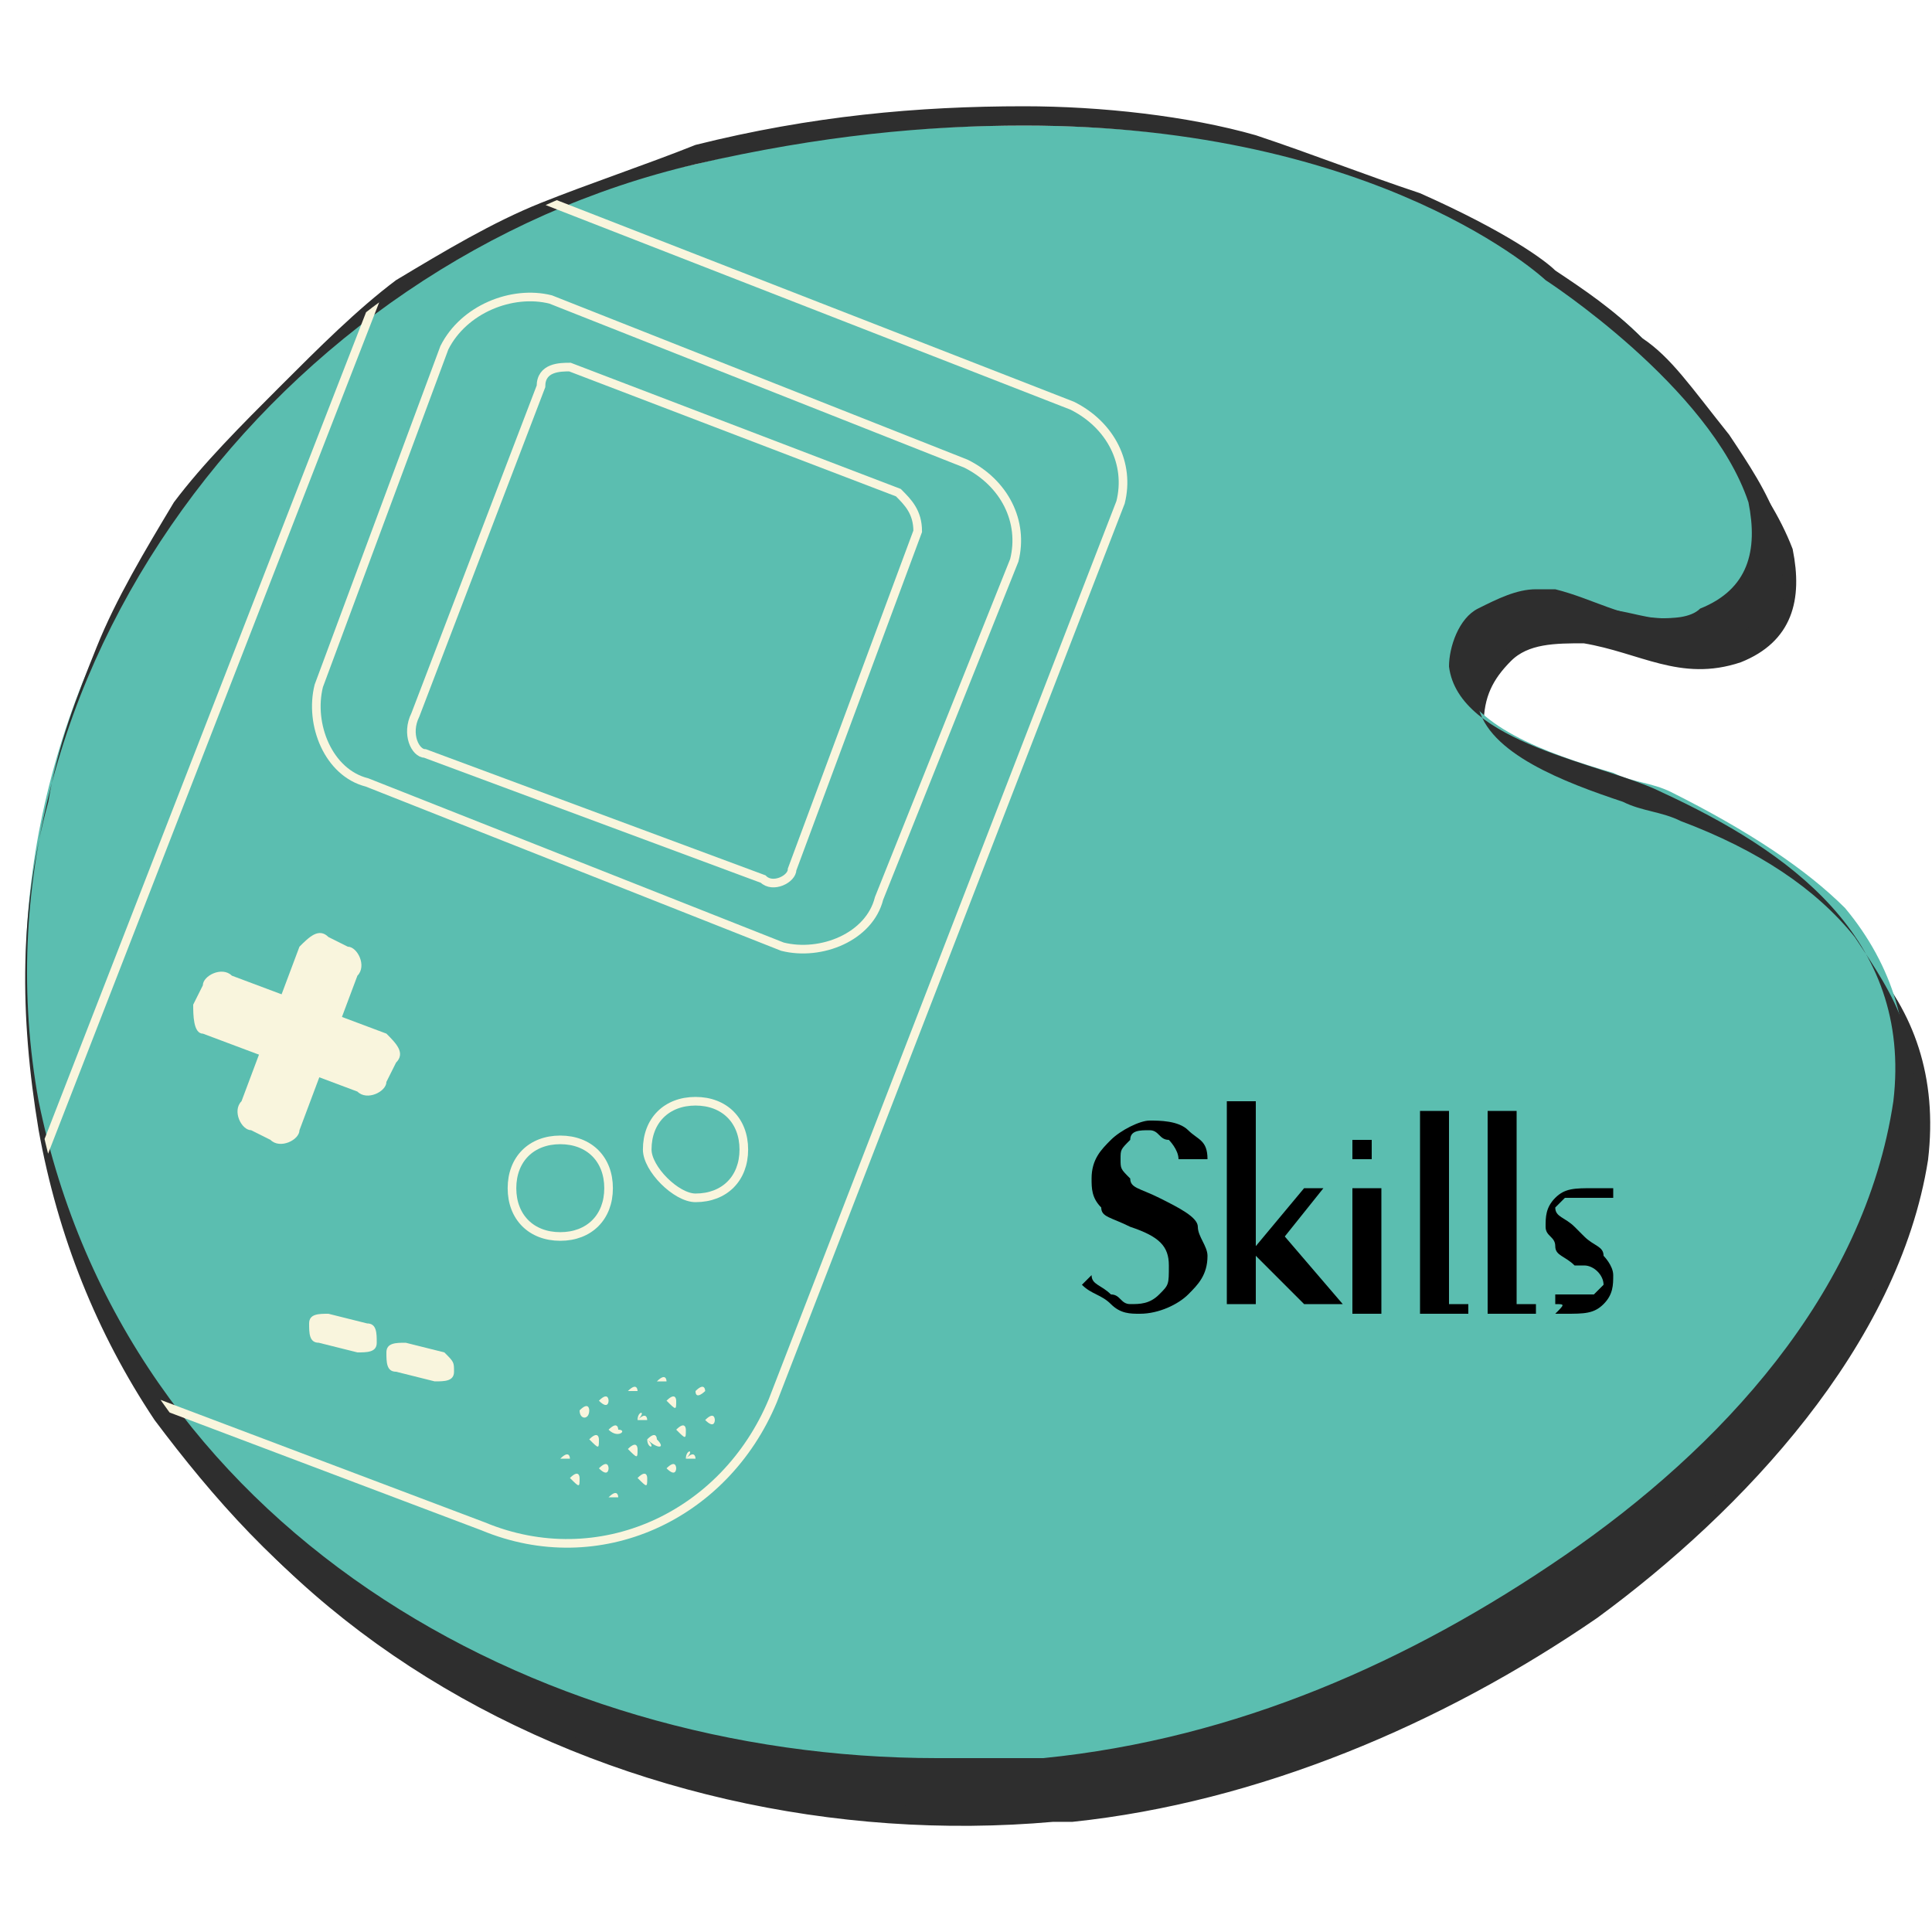
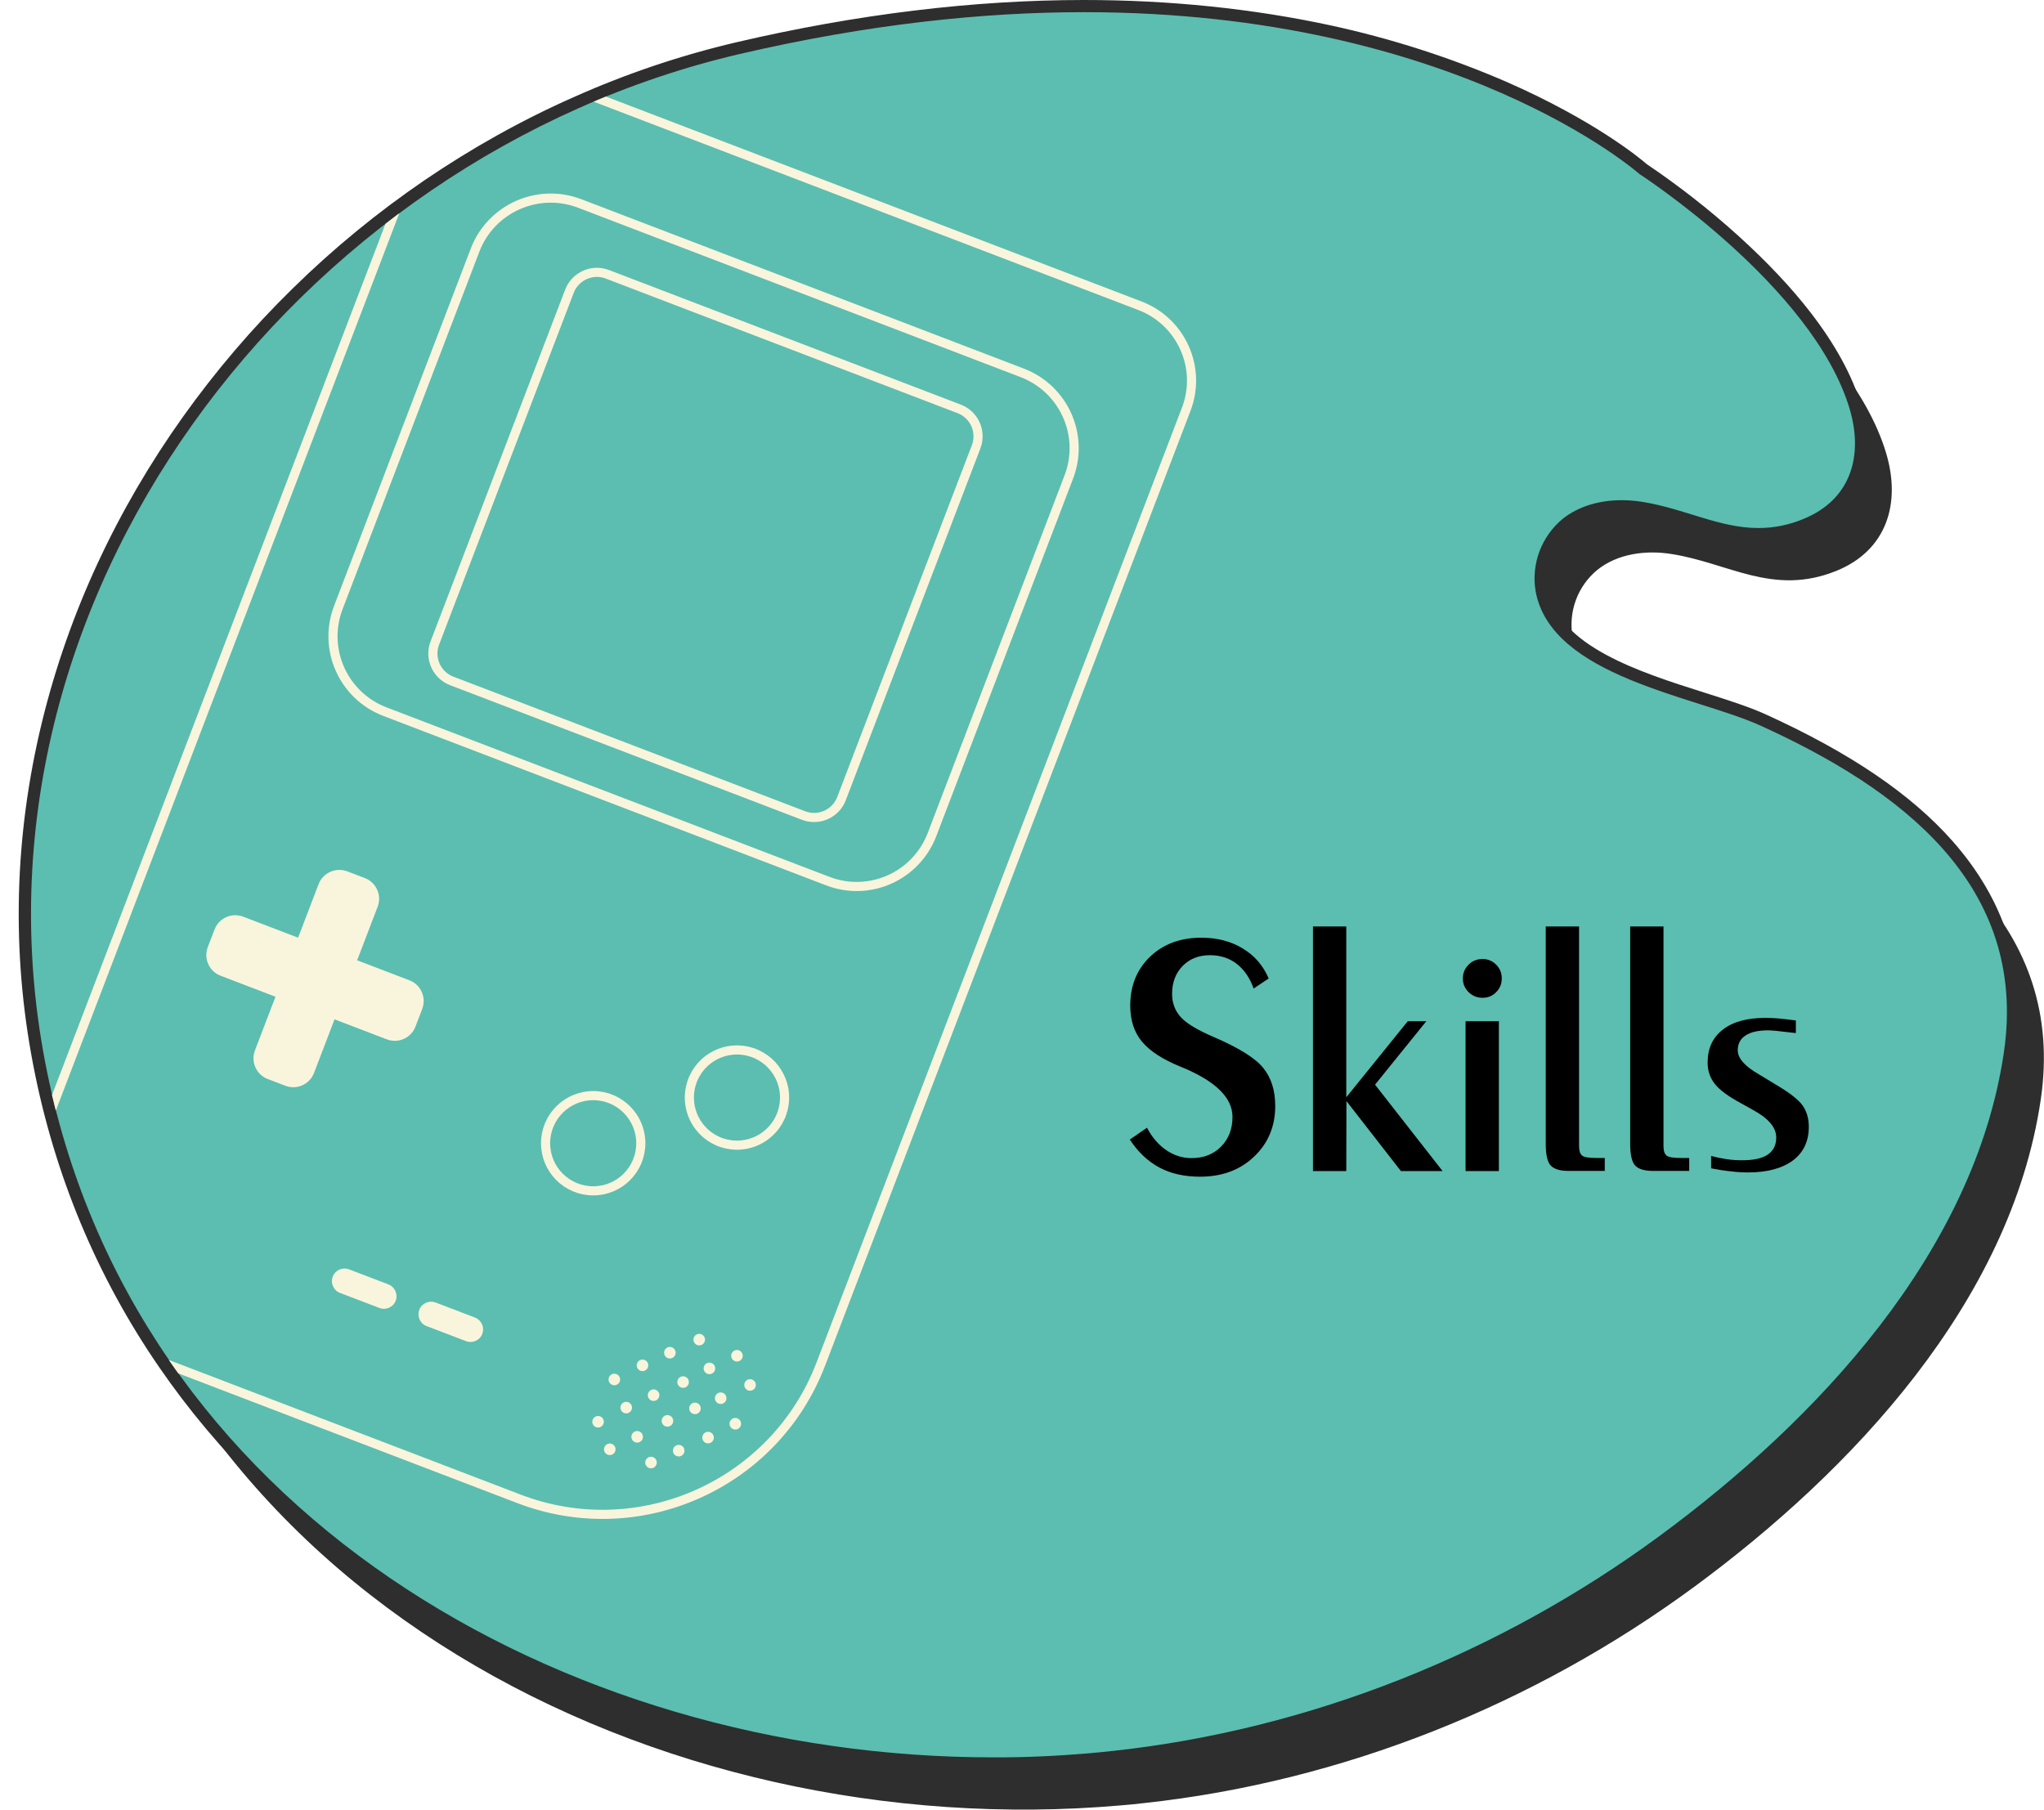
- <svg xmlns="http://www.w3.org/2000/svg" xmlns:ns1="http://vectornator.io" xmlns:xlink="http://www.w3.org/1999/xlink" version="1.1" id="Layer_1" x="0px" y="0px" viewBox="0 0 20 20" style="enable-background:new 0 0 20 20;" xml:space="preserve">
+ <svg xmlns="http://www.w3.org/2000/svg" xmlns:xlink="http://www.w3.org/1999/xlink" version="1.1" id="Layer_1" x="0px" y="0px" viewBox="0 0 1343.5 1189.6" style="enable-background:new 0 0 1343.5 1189.6;" xml:space="preserve">
  <style type="text/css">
- 	.st0{fill:#2E2E2E;stroke:#2E2E2E;stroke-width:0.119;stroke-miterlimit:10;}
+ 	.st0{fill:#2E2E2E;stroke:#2E2E2E;stroke-width:8;stroke-miterlimit:10;}
	.st1{fill:#5BBEB0;}
	.st2{fill:#2E2E2E;}
- 	.st3{fill:#2E2E2E;stroke:#2E2E2E;stroke-width:1.488649e-02;stroke-linecap:round;stroke-linejoin:round;stroke-miterlimit:10;}
- 	.st4{clip-path:url(#SVGID_00000142155050702454479380000017508788475588108466_);}
- 	.st5{fill:none;stroke:#F9F5DD;stroke-width:8.931894e-02;stroke-miterlimit:10;}
+ 	.st3{fill:#2E2E2E;stroke:#2E2E2E;stroke-linecap:round;stroke-linejoin:round;}
+ 	.st4{clip-path:url(#SVGID_00000181775586269512940500000006631868603152643499_);}
+ 	.st5{fill:none;stroke:#F9F5DD;stroke-width:6;stroke-miterlimit:10;}
	.st6{fill:#F9F5DD;}
+ 	.st7{fill:none;stroke:#F9F5DD;stroke-width:6;stroke-miterlimit:10;}
+ 	.st8{enable-background:new    ;}
</style>
-   <g id="Layer_2_00000055672719445920177740000000324133102696325272_" ns1:layerName="Layer_2_00000055672719445920177740000000324133102696325272_">
-     <g>
-       <path class="st0" d="M16.3,3.3c0,0-2.9-2.6-8.8-1.2c-4.3,1-7.7,5.4-6.8,9.9c0.9,4.7,5.7,7.2,10.2,6.8c0.1,0,0.2,0,0.2,0    c1.9-0.2,3.8-1,5.4-2.1c1.5-1.1,3.1-2.8,3.4-4.7c0.2-1.7-1-2.6-2.4-3.2c-0.6-0.3-2.1-0.5-2.2-1.3c0-0.3,0.1-0.5,0.3-0.7    c0.2-0.2,0.5-0.2,0.8-0.2c0.6,0.1,1,0.4,1.6,0.2c0.5-0.2,0.6-0.6,0.5-1.1C18,4.4,16.3,3.3,16.3,3.3z" />
-       <path class="st1" d="M9.7,18.4c-2.2,0-4.3-0.6-5.9-1.8c-1.8-1.2-3-3-3.4-5.1C0,9.4,0.5,7.2,1.8,5.3C2.5,4.4,3.3,3.6,4.2,3    c0.9-0.6,2-1.1,3-1.3c1.2-0.3,2.3-0.4,3.4-0.4c1.9,0,3.3,0.4,4.1,0.8c0.9,0.4,1.3,0.8,1.4,0.8C16.4,3,16.7,3.2,17,3.5    c0.6,0.6,1,1.1,1.2,1.6c0.1,0.2,0.1,0.5,0,0.7c-0.1,0.2-0.3,0.4-0.5,0.5c-0.1,0.1-0.3,0.1-0.5,0.1c-0.2,0-0.4-0.1-0.7-0.1    c-0.2,0-0.3-0.1-0.5-0.1c-0.1,0-0.1,0-0.2,0c-0.2,0-0.4,0-0.5,0.2c-0.2,0.2-0.3,0.4-0.2,0.6C15.2,7.5,16,7.8,16.7,8    c0.2,0.1,0.4,0.1,0.6,0.2c0.8,0.4,1.4,0.8,1.8,1.2c0.5,0.6,0.7,1.3,0.6,2c-0.1,0.9-0.5,1.8-1.2,2.7c-0.6,0.7-1.3,1.4-2.2,2.1    c-0.8,0.6-1.6,1.1-2.6,1.4c-0.9,0.4-1.9,0.6-2.8,0.7c-0.1,0-0.2,0-0.2,0C10.4,18.4,10,18.4,9.7,18.4z" />
-       <path class="st2" d="M10.6,1.3c3.7,0,5.4,1.6,5.4,1.6s1.7,1.1,2.1,2.3c0.1,0.5,0,0.9-0.5,1.1c-0.1,0.1-0.3,0.1-0.4,0.1    c-0.4,0-0.7-0.2-1.1-0.3c-0.1,0-0.1,0-0.2,0c-0.2,0-0.4,0.1-0.6,0.2C15.1,6.4,15,6.7,15,6.9c0.1,0.8,1.6,1,2.2,1.3    c1.3,0.6,2.6,1.5,2.4,3.2c-0.3,2-1.8,3.6-3.4,4.7c-1.6,1.1-3.4,1.9-5.4,2.1c-0.1,0-0.2,0-0.2,0c-0.3,0-0.6,0-0.9,0    c-4.2,0-8.4-2.4-9.3-6.8C-0.4,7,2.9,2.7,7.2,1.7C8.5,1.4,9.6,1.3,10.6,1.3 M10.6,1.1c-1.1,0-2.2,0.1-3.4,0.4    C6.7,1.7,6.1,1.9,5.6,2.1c-0.5,0.2-1,0.5-1.5,0.8C3.7,3.2,3.3,3.6,2.9,4C2.5,4.4,2.1,4.8,1.8,5.2C1.5,5.7,1.2,6.2,1,6.7    s-0.4,1-0.5,1.6c-0.3,1.1-0.3,2.2-0.1,3.4c0.2,1.1,0.6,2.1,1.2,3c0.6,0.8,1.3,1.6,2.2,2.2c1.7,1.1,3.8,1.8,6,1.8c0.3,0,0.6,0,1,0    c0.1,0,0.2,0,0.2,0c1-0.1,1.9-0.3,2.8-0.7c0.9-0.4,1.8-0.8,2.6-1.4c0.9-0.6,1.6-1.3,2.2-2.1c0.7-0.9,1.1-1.8,1.2-2.7    c0.1-0.4,0-0.8-0.1-1.2c-0.1-0.3-0.3-0.6-0.5-0.9c-0.4-0.5-1-0.9-1.8-1.2c-0.2-0.1-0.4-0.1-0.6-0.2c-0.6-0.2-1.4-0.5-1.5-1    c0-0.2,0-0.4,0.2-0.6c0.2-0.1,0.4-0.2,0.5-0.2c0.1,0,0.1,0,0.2,0c0.2,0,0.3,0.1,0.5,0.1c0.2,0.1,0.4,0.1,0.7,0.1    c0.2,0,0.3,0,0.5-0.1c0.3-0.1,0.4-0.3,0.5-0.5c0.1-0.2,0.1-0.5,0-0.7c-0.1-0.3-0.3-0.6-0.5-0.9C17.5,4,17.3,3.7,17,3.5    c-0.3-0.3-0.6-0.5-0.9-0.7c-0.1-0.1-0.5-0.4-1.4-0.8c-0.6-0.2-1.1-0.4-1.7-0.6C12.3,1.2,11.4,1.1,10.6,1.1z" />
-       <path class="st3" d="M12,11.4v-0.5c0,0,0-0.1,0.1-0.1c0,0,0.1,0,0.1,0.1V11c0.1-0.1,0.3-0.2,0.4-0.2c0.3,0,0.5,0.2,0.5,0.5    c0,0.3-0.2,0.5-0.5,0.5c-0.2,0-0.3-0.1-0.4-0.2v0.6c0,0,0,0.1-0.1,0.1c0,0-0.1,0-0.1-0.1V11.4z M12.2,11.3c0,0.2,0.2,0.4,0.4,0.4    c0.2,0,0.4-0.2,0.4-0.4c0-0.2-0.2-0.4-0.4-0.4C12.4,10.9,12.2,11.1,12.2,11.3L12.2,11.3z" />
-       <path class="st3" d="M13.5,10.4C13.5,10.4,13.5,10.3,13.5,10.4c0.1-0.1,0.1,0,0.1,0v1.5c0,0,0,0.1-0.1,0.1c0,0-0.1,0-0.1-0.1V10.4    z" />
-       <path class="st3" d="M15,10.9v1c0,0,0,0.1-0.1,0.1c0,0-0.1,0-0.1-0.1v-0.2c-0.1,0.1-0.2,0.2-0.4,0.2c-0.3,0-0.5-0.2-0.5-0.5    c0-0.3,0.2-0.5,0.5-0.5c0.2,0,0.3,0.1,0.4,0.2v-0.2C14.8,10.8,14.9,10.8,15,10.9C14.9,10.8,15,10.8,15,10.9L15,10.9z M14.8,11.4    c0-0.2-0.2-0.4-0.4-0.4c-0.2,0-0.4,0.2-0.4,0.4s0.2,0.4,0.4,0.4C14.7,11.8,14.8,11.6,14.8,11.4L14.8,11.4z" />
-       <path class="st3" d="M15.4,10.9C15.4,10.8,15.4,10.8,15.4,10.9c0.1-0.1,0.1,0,0.1,0v0v0.6c0,0.2,0.1,0.3,0.3,0.3c0,0,0,0,0,0    c0.2,0,0.3-0.2,0.3-0.3v-0.6c0,0,0,0,0,0c0,0,0,0,0,0c0,0,0,0,0,0c0,0,0,0,0,0h0c0,0,0,0,0,0h0c0,0,0,0,0,0c0,0,0,0,0,0    c0,0,0,0,0,0v1c0,0.3-0.2,0.5-0.5,0.5c0,0,0,0,0,0c-0.1,0-0.2,0-0.2-0.1c0,0,0,0,0-0.1c0,0,0,0,0.1,0c0.1,0,0.1,0,0.2,0    c0.2,0,0.4-0.2,0.4-0.4v-0.1c-0.1,0.1-0.2,0.2-0.3,0.2c-0.2,0-0.4-0.2-0.4-0.4L15.4,10.9z" />
-       <g ns1:mask="#Mask">
+   <g id="Layer_2_00000055672719445920177740000000324133102696325272_">
+     <g id="Layer_1-2">
+       <path class="st0" d="M1097.9,144.8c0,0-193.3-171.6-591.4-78.9c-292,68-514.9,359.9-456.6,662.8c61,317,384.1,480.4,686.3,454.1    c5.1-0.4,10.2-0.9,15.2-1.5c129.7-14,254.8-64.2,359.8-141.4c103-75.8,206.8-186.1,226.2-317.6c16.4-111.2-69.5-173.9-159.9-215    c-42.6-19.4-137.8-32-147.9-88.5c-2.9-17.8,3.8-35.8,17.8-47.3c14.3-11.5,34.2-14.2,52.3-11.2c38,6.1,66,27.3,105.7,11.3    c31.3-12.6,39.8-41.5,30.5-72.6C1211.8,218.4,1097.9,144.8,1097.9,144.8z" />
+       <path class="st1" d="M652.5,1159.2c-144.9,0-286.4-42.1-398.4-118.5C131.6,957,52.6,838.9,25.7,699.1    c-27.9-144.9,6.8-295,97.6-422.6c43.1-60.5,96.5-112.9,157.9-154.7c63-43,131.7-73.4,204-90.2C563.9,13.3,640.3,4,712.5,4    C839.9,4,933,33.1,988.6,57.5c58.4,25.6,88.3,51,91.4,53.7c21.2,14.3,41.3,30,60.2,47.1c42.3,38.3,69,75,79.2,109.1    c5,16.7,5,32.6-0.1,45.8c-5.5,14.3-16.8,25.2-32.7,31.7c-9.8,4.1-20.3,6.1-30.9,6.2c-15.6,0-29.7-4.3-44.5-8.9    c-10.3-3.2-20.9-6.5-32.4-8.3c-4.2-0.7-8.5-1-12.8-1c-10.1,0-24.6,2-36.4,11.5c-12.8,10.6-19,27.1-16.3,43.5    c7.1,40.1,61.8,57.5,105.8,71.4c14.9,4.7,29,9.2,39.8,14.1c54.7,24.9,94.4,51.8,121.4,82.2c34.7,39.2,48.5,85.4,40.9,137    c-9,61.2-36.8,122.2-82.5,181.6c-37.6,48.8-86.5,95.5-145.3,138.7c-52.9,38.9-110.5,70.8-171.5,94.9c-61,24.2-125,40.1-190.2,47.2    c-5.1,0.6-10.2,1-15.3,1.5C695.3,1158.3,673.8,1159.2,652.5,1159.2z" />
+       <path class="st2" d="M712.5,8c245.2,0,365.1,106.4,365.1,106.4s113.9,73.6,138.1,154.2c9.3,31.1,0.8,60-30.5,72.6    c-9.3,3.9-19.3,5.9-29.4,5.9c-25.8,0-48.3-12.7-76.3-17.2c-4.5-0.7-9-1.1-13.5-1.1c-14,0-28,3.6-38.9,12.3    c-13.9,11.5-20.7,29.5-17.8,47.3c10,56.6,105.3,69.2,147.9,88.6c90.4,41.1,176.3,103.8,159.9,215    c-19.4,131.5-123.2,241.8-226.2,317.6C986,1086.8,860.9,1137,731.2,1151c-5.1,0.6-10.1,1-15.2,1.5c-21.1,1.8-42.2,2.8-63.4,2.7    c-282.6,0-566.2-161.9-622.9-456.9C-28.6,395.4,194.3,103.5,486.2,35.5C570.9,15.8,646.3,8,712.5,8 M712.5,0    C640,0,563.3,9.3,484.4,27.7c-36.8,8.6-72.7,20.7-107.2,36.1C342.8,79,310,97.4,279,118.5c-30.9,21.1-59.8,44.8-86.5,71    c-26.6,26-50.8,54.4-72.4,84.7c-21.5,30.2-40.2,62.2-55.8,95.8s-27.9,68.6-36.7,104.6C9.4,549.5,7.4,625.3,21.8,699.9    c13.9,72.3,41.8,139.2,82.8,198.8c38.5,56,88.1,104.9,147.3,145.3c112.6,76.9,254.9,119.2,400.7,119.2c21.4,0,43-0.9,64.1-2.8    c5.1-0.4,10.3-0.9,15.4-1.5c65.6-7.2,129.9-23.2,191.3-47.5c61.3-24.3,119.3-56.3,172.4-95.4c59.1-43.4,108.2-90.3,146.1-139.5    c46.2-59.9,74.2-121.6,83.3-183.4c4.1-27.7,2.2-54.1-5.7-78.4c-7.1-22-19.3-42.8-36.2-61.9c-27.3-30.9-67.5-58.1-122.7-83.2    c-11-5-25.2-9.5-40.3-14.3c-42.9-13.6-96.3-30.6-103-68.3c-2.4-14.9,3.2-30,14.9-39.6c10.9-8.8,24.4-10.6,33.9-10.6    c4.1,0,8.2,0.3,12.2,1c11.2,1.8,21.7,5,31.8,8.2c14.5,4.5,29.5,9.1,45.7,9.1c11.1,0,22.1-2.2,32.4-6.5c17-6.8,29-18.6,34.9-33.9    c5.4-14.1,5.5-30.8,0.2-48.4c-5.8-19.3-16.9-39.7-33.1-60.7c-12.7-16.5-28.7-33.4-47.3-50.3c-19-17.2-39.3-33.1-60.5-47.4    c-4.2-3.7-34.5-28.8-92.2-54.1C953,37.7,914.3,25.3,874.7,16.7C823.6,5.7,769,0,712.5,0z" />
+       <path class="st3" d="M809.4,686.9v-34.3c0.1-2,1.8-3.6,3.9-3.5c1.9,0.1,3.4,1.6,3.5,3.5v10.7c6.5-8.9,16.9-14.2,27.9-14.2    c19.8,0,35.5,16.3,35.5,36.5S864.5,722,844.7,722c-11.1,0-21.4-5.4-27.9-14.4v42c-0.1,2-1.8,3.6-3.9,3.5c-1.9-0.1-3.4-1.6-3.5-3.5    L809.4,686.9L809.4,686.9z M816.8,685.4c0,16.2,12.8,29.2,27.9,29.4c15.6-0.2,28.2-13.2,28.2-29.4s-12.6-29.1-28.2-29.1    c-14.8,0-27.3,12.3-27.9,27.9V685.4z" />
+       <path class="st3" d="M906.5,621.1c0.1-2,1.8-3.6,3.9-3.5c1.9,0.1,3.4,1.6,3.5,3.5v97.8c-0.1,2-1.8,3.6-3.9,3.5    c-1.9-0.1-3.4-1.6-3.5-3.5V621.1z" />
+       <path class="st3" d="M1004.4,652.6v66.3c0,2-1.6,3.6-3.6,3.6s-3.6-1.6-3.6-3.6v-11c-6.3,9-16.6,14.4-27.6,14.5    c-19.3,0-34.8-16.7-34.8-36.8s15.5-36.7,34.8-36.7c11,0.1,21.2,5.4,27.6,14.4v-10.8c0-2,1.6-3.6,3.6-3.6    C1002.8,649,1004.4,650.6,1004.4,652.6L1004.4,652.6z M997.2,685.7c0-16.5-12.5-29.7-27.6-29.7S942,669.2,942,685.7    s12.6,29.5,27.6,29.5S997.2,702.2,997.2,685.7L997.2,685.7z" />
+       <path class="st3" d="M1034.1,652.4c0-1.9,1.6-3.4,3.4-3.5c2-0.1,3.6,1.4,3.7,3.4v0.1v39.9c-0.1,12.4,9.9,22.6,22.3,22.6    c0.1,0,0.1,0,0.2,0c12.5,0,22.7-10.1,22.8-22.7v-39.9c0-0.7,0.2-1.3,0.6-1.8c0-0.2,0.2-0.3,0.2-0.5c0.2,0,0.2-0.2,0.3-0.2    c0.3-0.4,0.8-0.7,1.3-0.9h0.3c0.2,0,0.3-0.2,0.4-0.2h0.9c0.6,0.2,1.2,0.4,1.8,0.8c0.4,0.3,0.7,0.7,0.9,1.2c0.3,0.4,0.4,1,0.4,1.5    v64.2c-0.1,19.1-15.6,34.6-34.7,34.5c-0.1,0-0.2,0-0.3,0c-5.2-0.1-10.4-1.2-15.2-3.5c-1.7-1-2.3-3.1-1.5-4.8    c0.9-1.7,2.9-2.4,4.7-1.8c3.7,1.9,7.8,2.8,12,2.8c15.2,0.1,27.6-12.1,27.8-27.3v-4.8c-5.7,6.6-14,10.4-22.8,10.5    c-16.5-0.2-29.7-13.5-29.7-30L1034.1,652.4z" />
+       <g>
        <g>
-           <defs>
-             <path id="SVGID_1_" d="M16,2.8c0,0-2.9-2.6-8.8-1.2c-4.3,1-7.7,5.4-6.8,9.9c0.9,4.7,5.7,7.2,10.2,6.8c0.1,0,0.2,0,0.2,0       c1.9-0.2,3.8-1,5.4-2.1c1.5-1.1,3.1-2.8,3.4-4.7c0.2-1.7-1-2.6-2.4-3.2C16.6,8,15.2,7.8,15,6.9c0-0.3,0.1-0.5,0.3-0.7       c0.2-0.2,0.5-0.2,0.8-0.2c0.6,0.1,1,0.4,1.6,0.2c0.5-0.2,0.6-0.6,0.5-1.1C17.7,3.9,16,2.8,16,2.8z" />
-           </defs>
-           <clipPath id="SVGID_00000106139012360831775690000010460187431621052055_">
-             <use xlink:href="#SVGID_1_" style="overflow:visible;" />
-           </clipPath>
-           <g style="clip-path:url(#SVGID_00000106139012360831775690000010460187431621052055_);">
-             <g>
-               <path class="st5" d="M5.2,1.9l5.9,2.3c0.4,0.2,0.6,0.6,0.5,1l0,0L8,14.5c-0.5,1.2-1.8,1.8-3,1.3l0,0l-4.5-1.7        c-0.4-0.2-0.6-0.6-0.5-1l0,0L4.2,2.3C4.4,1.9,4.8,1.7,5.2,1.9L5.2,1.9z" />
-               <path class="st5" d="M5.9,3.8l3.4,1.3c0.1,0.1,0.2,0.2,0.2,0.4L8.2,9C8.2,9.1,8,9.2,7.9,9.1L4.4,7.8C4.3,7.8,4.2,7.6,4.3,7.4        L5.6,4C5.6,3.8,5.8,3.8,5.9,3.8z" />
-               <path class="st5" d="M5.7,3.1L10,4.8c0.4,0.2,0.6,0.6,0.5,1L9.1,9.3C9,9.7,8.5,9.9,8.1,9.8L3.8,8.1C3.4,8,3.2,7.5,3.3,7.1        l1.3-3.5C4.8,3.2,5.3,3,5.7,3.1z" />
-               <path class="st6" d="M4.1,11l-0.1,0.2c0,0.1-0.2,0.2-0.3,0.1l-1.6-0.6C2,10.7,2,10.5,2,10.4l0.1-0.2c0-0.1,0.2-0.2,0.3-0.1        L4,10.7C4.1,10.8,4.2,10.9,4.1,11z" />
-               <path class="st5" d="M5.3,12.3c0-0.3,0.2-0.5,0.5-0.5s0.5,0.2,0.5,0.5c0,0.3-0.2,0.5-0.5,0.5S5.3,12.6,5.3,12.3z" />
-               <path class="st5" d="M6.7,11.9c0-0.3,0.2-0.5,0.5-0.5c0.3,0,0.5,0.2,0.5,0.5s-0.2,0.5-0.5,0.5C7,12.4,6.7,12.1,6.7,11.9z" />
-               <path class="st6" d="M3.4,9.7l0.2,0.1c0.1,0,0.2,0.2,0.1,0.3l-0.6,1.6c0,0.1-0.2,0.2-0.3,0.1l-0.2-0.1c-0.1,0-0.2-0.2-0.1-0.3        l0.6-1.6C3.2,9.7,3.3,9.6,3.4,9.7z" />
-               <path class="st6" d="M3.9,13.9L3.9,13.9c0,0.1-0.1,0.1-0.2,0.1l-0.4-0.1c-0.1,0-0.1-0.1-0.1-0.2l0,0c0-0.1,0.1-0.1,0.2-0.1        l0.4,0.1C3.9,13.7,3.9,13.8,3.9,13.9z" />
-               <path class="st6" d="M4.7,14.2L4.7,14.2c0,0.1-0.1,0.1-0.2,0.1l-0.4-0.1c-0.1,0-0.1-0.1-0.1-0.2l0,0c0-0.1,0.1-0.1,0.2-0.1        L4.6,14C4.7,14.1,4.7,14.1,4.7,14.2z" />
-               <path class="st6" d="M6,14.6C6,14.6,6,14.6,6,14.6c0.1-0.1,0.1,0,0.1,0C6.1,14.7,6,14.7,6,14.6C6,14.7,6,14.7,6,14.6z" />
-               <path class="st6" d="M5.8,15.1C5.8,15,5.8,15,5.8,15.1c0.1-0.1,0.1,0,0.1,0C5.9,15.1,5.9,15.1,5.8,15.1        C5.8,15.1,5.8,15.1,5.8,15.1z" />
-               <path class="st6" d="M6.2,14.5C6.2,14.5,6.3,14.4,6.2,14.5c0.1-0.1,0.1,0,0.1,0C6.3,14.5,6.3,14.6,6.2,14.5        C6.3,14.6,6.2,14.5,6.2,14.5z" />
-               <path class="st6" d="M6.1,14.9C6.1,14.9,6.1,14.9,6.1,14.9c0.1-0.1,0.1,0,0.1,0C6.2,15,6.2,15,6.1,14.9        C6.1,15,6.1,15,6.1,14.9z" />
-               <path class="st6" d="M6.5,14.4C6.5,14.4,6.5,14.3,6.5,14.4c0.1-0.1,0.1,0,0.1,0C6.6,14.4,6.6,14.4,6.5,14.4        C6.5,14.4,6.5,14.4,6.5,14.4z" />
-               <path class="st6" d="M6.3,14.8C6.3,14.8,6.4,14.7,6.3,14.8c0.1-0.1,0.1,0,0.1,0C6.5,14.8,6.4,14.9,6.3,14.8        C6.4,14.9,6.3,14.8,6.3,14.8z" />
-               <path class="st6" d="M6.8,14.3C6.8,14.2,6.8,14.2,6.8,14.3c0.1-0.1,0.1,0,0.1,0C6.9,14.3,6.9,14.3,6.8,14.3        C6.8,14.3,6.8,14.3,6.8,14.3z" />
-               <path class="st6" d="M6.6,14.7C6.6,14.6,6.7,14.6,6.6,14.7c0.1-0.1,0.1,0,0.1,0C6.7,14.7,6.7,14.7,6.6,14.7        C6.7,14.7,6.6,14.7,6.6,14.7z" />
-               <path class="st6" d="M6.9,14.5C6.9,14.5,6.9,14.5,6.9,14.5c0.1-0.1,0.1,0,0.1,0C7,14.6,7,14.6,6.9,14.5        C6.9,14.6,6.9,14.6,6.9,14.5z" />
-               <path class="st6" d="M7.2,14.4C7.2,14.4,7.2,14.4,7.2,14.4c0.1-0.1,0.1,0,0.1,0C7.3,14.4,7.2,14.5,7.2,14.4        C7.2,14.5,7.2,14.4,7.2,14.4z" />
-               <path class="st6" d="M7,14.8C7,14.8,7,14.8,7,14.8c0.1-0.1,0.1,0,0.1,0C7.1,14.9,7.1,14.9,7,14.8C7,14.9,7,14.9,7,14.8z" />
-               <path class="st6" d="M7.3,14.7C7.3,14.7,7.3,14.6,7.3,14.7c0.1-0.1,0.1,0,0.1,0S7.4,14.8,7.3,14.7C7.3,14.8,7.3,14.7,7.3,14.7        z" />
-               <path class="st6" d="M6.5,15C6.5,15,6.5,15,6.5,15c0.1-0.1,0.1,0,0.1,0C6.6,15.1,6.6,15.1,6.5,15C6.5,15.1,6.5,15.1,6.5,15z" />
-               <path class="st6" d="M6.7,14.9C6.7,14.9,6.8,14.9,6.7,14.9c0.1-0.1,0.1,0,0.1,0C6.9,15,6.8,15,6.7,14.9        C6.8,15,6.7,15,6.7,14.9z" />
-               <path class="st6" d="M6.6,15.3C6.6,15.3,6.6,15.3,6.6,15.3c0.1-0.1,0.1,0,0.1,0C6.7,15.4,6.7,15.4,6.6,15.3        C6.6,15.4,6.6,15.4,6.6,15.3z" />
-               <path class="st6" d="M6.9,15.2C6.9,15.2,6.9,15.2,6.9,15.2c0.1-0.1,0.1,0,0.1,0C7,15.2,7,15.3,6.9,15.2        C6.9,15.3,6.9,15.2,6.9,15.2z" />
-               <path class="st6" d="M7.1,15.1C7.1,15,7.2,15,7.1,15.1c0.1-0.1,0.1,0,0.1,0C7.3,15.1,7.2,15.1,7.1,15.1        C7.2,15.1,7.1,15.1,7.1,15.1z" />
-               <path class="st6" d="M5.9,15.3C5.9,15.3,5.9,15.3,5.9,15.3c0.1-0.1,0.1,0,0.1,0C6,15.4,6,15.4,5.9,15.3        C5.9,15.4,5.9,15.4,5.9,15.3z" />
-               <path class="st6" d="M6.2,15.2C6.2,15.2,6.2,15.1,6.2,15.2c0.1-0.1,0.1,0,0.1,0C6.3,15.2,6.3,15.3,6.2,15.2        C6.2,15.3,6.2,15.2,6.2,15.2z" />
-               <path class="st6" d="M6.3,15.5C6.3,15.4,6.3,15.4,6.3,15.5c0.1-0.1,0.1,0,0.1,0C6.4,15.5,6.4,15.5,6.3,15.5        C6.3,15.5,6.3,15.5,6.3,15.5z" />
+           <g>
+             <defs>
+               <path id="SVGID_1_" d="M1077.6,114.4c0,0-193.3-171.6-591.4-78.9c-291.9,68-514.9,359.9-456.6,662.9        c61,317,384.1,480.4,686.3,454.1c5.1-0.4,10.2-0.9,15.2-1.5c129.7-14,254.8-64.2,359.8-141.4        c103-75.8,206.8-186.1,226.2-317.6c16.4-111.2-69.5-173.9-159.9-215c-42.6-19.4-137.8-32-147.9-88.5        c-2.9-17.8,3.8-35.8,17.8-47.3c14.3-11.5,34.2-14.2,52.3-11.2c38,6.1,66,27.3,105.7,11.3c31.3-12.6,39.8-41.5,30.5-72.6        C1191.5,188,1077.6,114.4,1077.6,114.4z" />
+             </defs>
+             <clipPath id="SVGID_00000036253176841146822540000010727835068481736069_">
+               <use xlink:href="#SVGID_1_" style="overflow:visible;" />
+             </clipPath>
+             <g style="clip-path:url(#SVGID_00000036253176841146822540000010727835068481736069_);">
+               <path class="st5" d="M350.7,48.5L749.3,201c27.2,10.4,40.8,40.9,30.4,68l0,0L539.5,896.7c-30.3,79.2-119.1,118.9-198.3,88.6        l0,0L36.8,868.8C9.7,858.4-4,828,6.4,800.8l0,0L282.7,78.9C293.1,51.7,323.5,38.1,350.7,48.5L350.7,48.5z" />
+               <path class="st5" d="M399.2,180.3l231.3,88.5c9.9,3.8,14.9,14.9,11.1,24.9L553.1,525c-3.8,9.9-14.9,14.9-24.9,11.1        l-231.3-88.5c-9.9-3.8-14.9-14.9-11.1-24.9l88.5-231.3C378.1,181.5,389.3,176.5,399.2,180.3z" />
+               <path class="st5" d="M380.9,133.7l291,111.4c27.4,10.5,41.1,41.1,30.6,68.5l-89.9,235c-10.5,27.4-41.1,41.1-68.5,30.6        L253,467.8c-27.4-10.5-41.1-41.1-30.6-68.5l89.9-235C322.8,137,353.5,123.3,380.9,133.7z" />
+               <path class="st6" d="M277.5,663.3l-4.4,11.5c-2.9,7.6-11.4,11.3-18.9,8.4L145,641.4c-7.6-2.9-11.3-11.4-8.4-18.9L141,611        c2.9-7.6,11.4-11.3,18.9-8.4l109.2,41.8C276.6,647.2,280.4,655.7,277.5,663.3z" />
+               <circle class="st5" cx="389.9" cy="751.5" r="31.3" />
+               <ellipse transform="matrix(0.3162 -0.9487 0.9487 0.3162 -353.2537 952.8923)" class="st7" cx="484.4" cy="721.5" rx="31.3" ry="31.3" />
+               <path class="st6" d="M228.3,572.8l11.5,4.4c7.6,2.9,11.3,11.4,8.4,18.9l-41.8,109.2c-2.9,7.6-11.4,11.3-18.9,8.4l-11.5-4.4        c-7.6-2.9-11.3-11.4-8.4-18.9l41.8-109.2C212.3,573.7,220.8,569.9,228.3,572.8z" />
+               <path class="st6" d="M260.1,855L260.1,855c-1.6,4.3-6.4,6.4-10.7,4.8l-25.9-9.9c-4.3-1.6-6.4-6.4-4.8-10.7l0,0        c1.6-4.3,6.4-6.4,10.7-4.8l25.9,9.9C259.6,846,261.7,850.8,260.1,855z" />
+               <path class="st6" d="M317,876.8L317,876.8c-1.6,4.3-6.4,6.4-10.7,4.8l-25.9-9.9c-4.3-1.6-6.4-6.4-4.8-10.7l0,0        c1.6-4.3,6.4-6.4,10.7-4.8l25.9,9.9C316.5,867.8,318.6,872.5,317,876.8z" />
+               <circle class="st6" cx="403.8" cy="906.8" r="3.8" />
+               <circle class="st6" cx="393.1" cy="934.6" r="3.8" />
+               <circle class="st6" cx="422.3" cy="897.5" r="3.8" />
+               <circle class="st6" cx="411.6" cy="925.3" r="3.8" />
+               <circle class="st6" cx="440.3" cy="889.2" r="3.8" />
+               <circle class="st6" cx="429.6" cy="917.1" r="3.8" />
+               <circle class="st6" cx="459.6" cy="880.6" r="3.8" />
+               <circle class="st6" cx="449" cy="908.5" r="3.8" />
+               <circle class="st6" cx="466.3" cy="899.5" r="3.8" />
+               <circle class="st6" cx="484.4" cy="891.2" r="3.8" />
+               <circle class="st6" cx="473.7" cy="919.1" r="3.8" />
+               <circle class="st6" cx="493" cy="910.4" r="3.8" />
+               <circle class="st6" cx="438.7" cy="934" r="3.8" />
+               <circle class="st6" cx="456.8" cy="925.8" r="3.8" />
+               <circle class="st6" cx="446.1" cy="953.6" r="3.8" />
+               <circle class="st6" cx="465.4" cy="945" r="3.8" />
+               <circle class="st6" cx="483.3" cy="935.9" r="3.8" />
+               <circle class="st6" cx="400.8" cy="952.7" r="3.8" />
+               <circle class="st6" cx="418.8" cy="944.5" r="3.8" />
+               <circle class="st6" cx="427.9" cy="961.4" r="3.8" />
            </g>
          </g>
        </g>
      </g>
    </g>
  </g>
-   <path class="st1" d="M10.6,9.7h6.9l0,0v3.1l0,0h-6.9l0,0V9.7L10.6,9.7z" />
-   <g>
-     <path d="M11.3,13.2c0,0.1,0.1,0.1,0.2,0.2c0.1,0,0.1,0.1,0.2,0.1c0.1,0,0.2,0,0.3-0.1c0.1-0.1,0.1-0.1,0.1-0.3   c0-0.2-0.1-0.3-0.4-0.4l0,0c-0.2-0.1-0.3-0.1-0.3-0.2c-0.1-0.1-0.1-0.2-0.1-0.3c0-0.2,0.1-0.3,0.2-0.4s0.3-0.2,0.4-0.2   c0.1,0,0.3,0,0.4,0.1c0.1,0.1,0.2,0.1,0.2,0.3L12.2,12c0-0.1-0.1-0.2-0.1-0.2c-0.1,0-0.1-0.1-0.2-0.1c-0.1,0-0.2,0-0.2,0.1   c-0.1,0.1-0.1,0.1-0.1,0.2c0,0.1,0,0.1,0.1,0.2c0,0.1,0.1,0.1,0.3,0.2c0.2,0.1,0.4,0.2,0.4,0.3s0.1,0.2,0.1,0.3   c0,0.2-0.1,0.3-0.2,0.4c-0.1,0.1-0.3,0.2-0.5,0.2c-0.1,0-0.2,0-0.3-0.1c-0.1-0.1-0.2-0.1-0.3-0.2L11.3,13.2z" />
-     <path d="M13,13.5h-0.3v-2.1H13v1.5l0.5-0.6h0.2l-0.4,0.5l0.6,0.7h-0.4L13,13V13.5z" />
-     <path d="M14,11.9c0,0,0-0.1,0-0.1c0,0,0.1,0,0.1,0c0,0,0.1,0,0.1,0c0,0,0,0.1,0,0.1c0,0,0,0.1,0,0.1c0,0-0.1,0-0.1,0   c0,0-0.1,0-0.1,0C14,12,14,12,14,11.9z M14,12.3h0.3v1.3H14V12.3z" />
-     <path d="M14.7,11.5H15v1.9c0,0,0,0.1,0,0.1c0,0,0.1,0,0.1,0h0.1v0.1h-0.3c-0.1,0-0.1,0-0.2,0c0,0,0-0.1,0-0.2V11.5z" />
-     <path d="M15.4,11.5h0.3v1.9c0,0,0,0.1,0,0.1c0,0,0.1,0,0.1,0h0.1v0.1h-0.3c-0.1,0-0.1,0-0.2,0c0,0,0-0.1,0-0.2V11.5z" />
-     <path d="M16.1,13.5v-0.1c0,0,0.1,0,0.1,0c0,0,0.1,0,0.1,0c0.1,0,0.2,0,0.2,0c0,0,0.1-0.1,0.1-0.1c0-0.1-0.1-0.2-0.2-0.2l0,0l-0.1,0   c-0.1-0.1-0.2-0.1-0.2-0.2c0-0.1-0.1-0.1-0.1-0.2c0-0.1,0-0.2,0.1-0.3c0.1-0.1,0.2-0.1,0.4-0.1c0,0,0.1,0,0.1,0c0,0,0.1,0,0.1,0   v0.1c-0.1,0-0.1,0-0.2,0c0,0-0.1,0-0.1,0c-0.1,0-0.1,0-0.2,0c0,0-0.1,0.1-0.1,0.1c0,0.1,0.1,0.1,0.2,0.2l0,0l0.1,0.1   c0.1,0.1,0.2,0.1,0.2,0.2c0,0,0.1,0.1,0.1,0.2c0,0.1,0,0.2-0.1,0.3c-0.1,0.1-0.2,0.1-0.4,0.1c0,0-0.1,0-0.1,0   C16.2,13.5,16.2,13.5,16.1,13.5z" />
+   <rect x="711.9" y="572.5" class="st1" width="460.3" height="205" />
+   <g class="st8">
+     <path d="M753.9,741.3c3.3,6.3,7.5,11.2,12.6,14.7s10.7,5.3,16.6,5.3c8,0,14.5-2.5,19.5-7.6s7.5-11.5,7.5-19.5   c0-12.7-11.2-23.6-33.6-32.8l-0.3-0.1c-12.1-4.9-20.6-10.5-25.7-16.7c-5.1-6.2-7.6-14.1-7.6-23.6c0-13,4.3-23.7,13-32.1   c8.7-8.3,19.9-12.5,33.7-12.5c10.3,0,19.4,2.3,27.1,7c7.8,4.6,13.5,11.2,17.2,19.8l-9.9,6.6c-2.5-7-6.2-12.4-11.1-16.2   c-4.9-3.8-10.8-5.7-17.6-5.7c-7.3,0-13.2,2.3-17.9,7c-4.6,4.7-7,10.8-7,18.4c0,6,1.9,11.1,5.7,15.3s11,8.5,21.5,13   c16.5,7.1,27.5,13.9,32.7,20.4c5.3,6.5,7.9,14.9,7.9,25c0,13.5-4.7,24.6-14,33.4c-9.3,8.8-21.1,13.1-35.4,13.1   c-10.3,0-19.2-2-26.7-6s-14-10.1-19.5-18.4L753.9,741.3z" />
+     <path d="M884.9,769.8H863V609h21.9v112.3l40.4-50h12.2L903.8,713l44.4,56.8h-27.4l-35.8-46L884.9,769.8L884.9,769.8z" />
+     <path d="M961.5,643.2c0-3.5,1.3-6.6,3.8-9.1s5.6-3.7,9.2-3.7c3.4,0,6.4,1.2,8.9,3.7s3.7,5.5,3.7,9.1c0,3.5-1.2,6.5-3.7,9   c-2.4,2.5-5.4,3.7-8.9,3.7c-3.6,0-6.6-1.2-9.2-3.7C962.8,649.7,961.5,646.7,961.5,643.2z M963.3,671.3h21.9v98.5h-21.9V671.3z" />
+     <path d="M1016,609h21.9v144.5c0,3,0.7,5,2,6.1s4.5,1.6,9.4,1.6h5.5v8.5h-23.9c-5.5,0-9.4-1.2-11.6-3.5c-2.2-2.3-3.3-7.1-3.3-14.3   L1016,609L1016,609z" />
+     <path d="M1071.5,609h21.9v144.5c0,3,0.7,5,2,6.1s4.5,1.6,9.4,1.6h5.5v8.5h-23.9c-5.5,0-9.4-1.2-11.6-3.5s-3.3-7.1-3.3-14.3V609z" />
+     <path d="M1124.7,768v-8.1c3.5,0.9,7,1.6,10.3,2.1c3.4,0.5,6.7,0.7,10.1,0.7c7.5,0,13.1-1.2,16.8-3.7c3.7-2.5,5.6-6.2,5.6-11.3   c0-6.6-5.2-12.7-15.7-18.3l-1.2-0.7l-6.3-3.5c-8.2-4.4-13.9-8.6-17.1-12.6s-4.8-8.7-4.8-14.1c0-9.3,3.3-16.5,10-21.7   s16.1-7.7,28.2-7.7c2.6,0,5.5,0.2,8.7,0.4c3.2,0.3,6.9,0.8,11.1,1.3v8.3c-6.4-0.7-10.8-1.2-13.2-1.5c-2.4-0.2-4.1-0.3-5.1-0.3   c-6.4,0-11.4,1.1-14.8,3.4c-3.4,2.2-5.1,5.5-5.1,9.7c0,5.2,4.6,10.5,13.9,15.8l1.3,0.8l9.9,6c8.8,5.2,14.6,9.7,17.4,13.5   c2.8,3.9,4.2,8.6,4.2,14.3c0,9.4-3.5,16.8-10.4,22c-7,5.2-16.8,7.9-29.5,7.9c-3.5,0-7.3-0.2-11.2-0.7   C1133.6,769.6,1129.3,768.9,1124.7,768z" />
  </g>
</svg>
